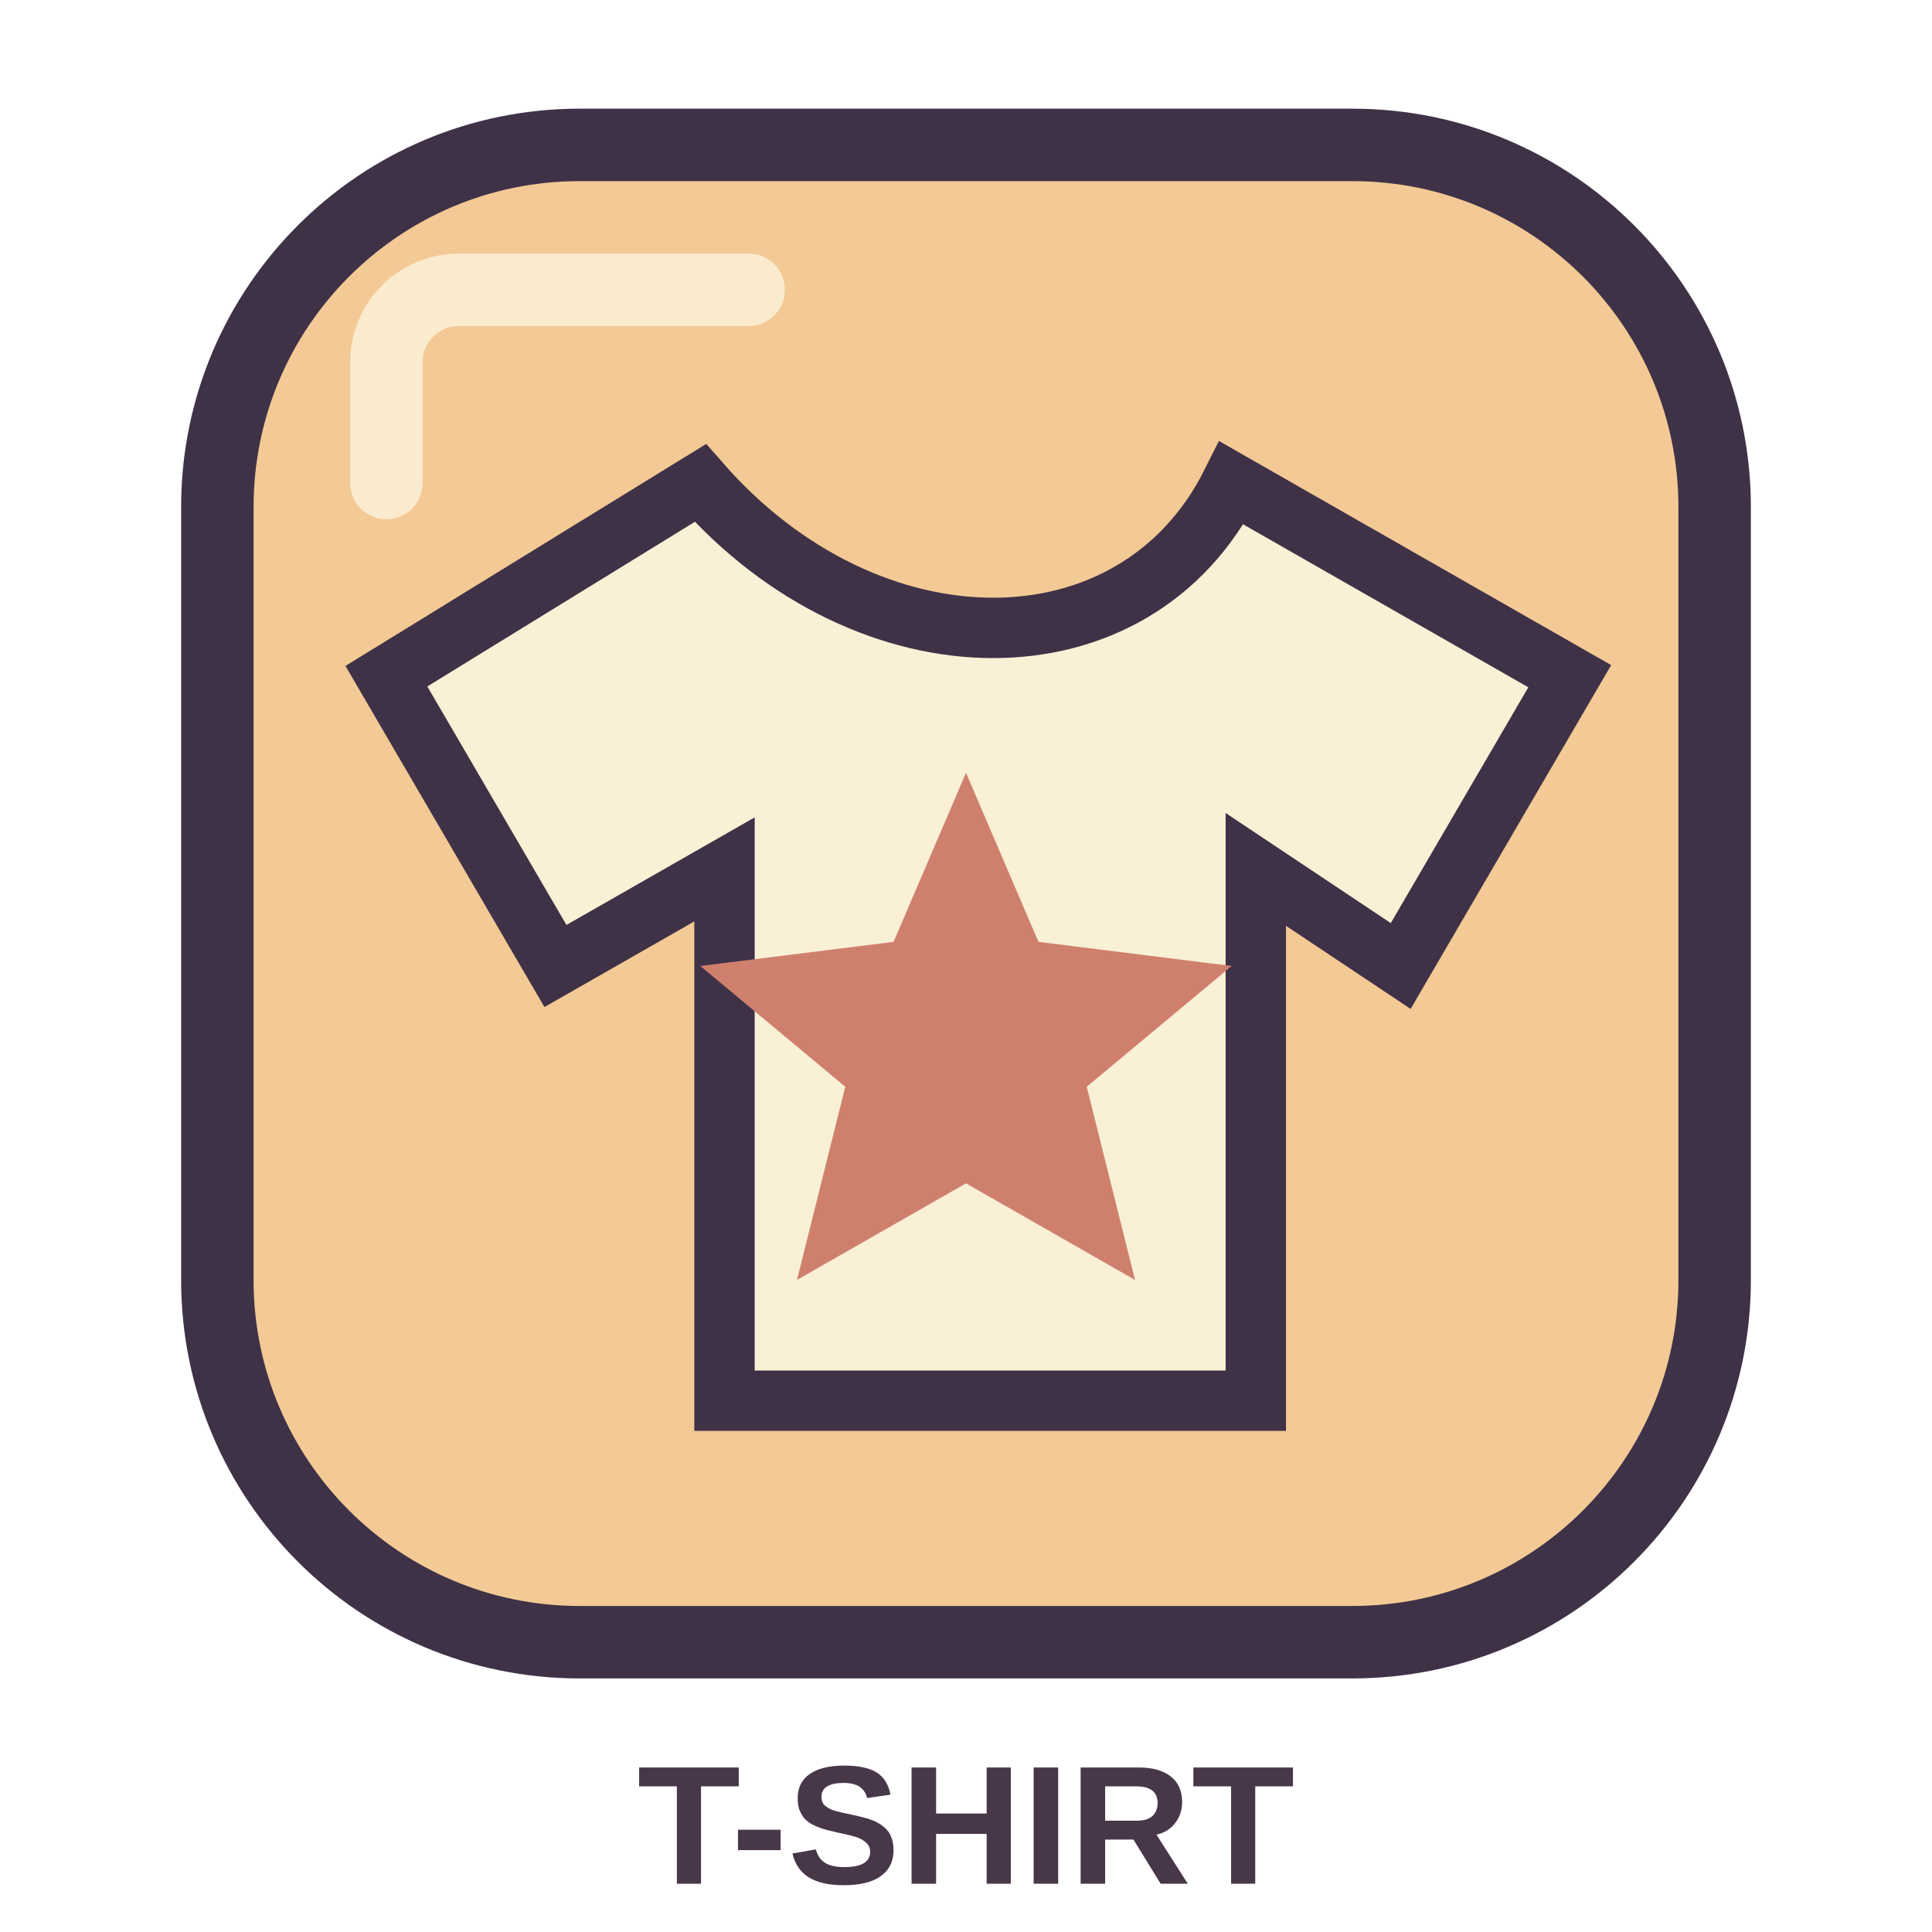
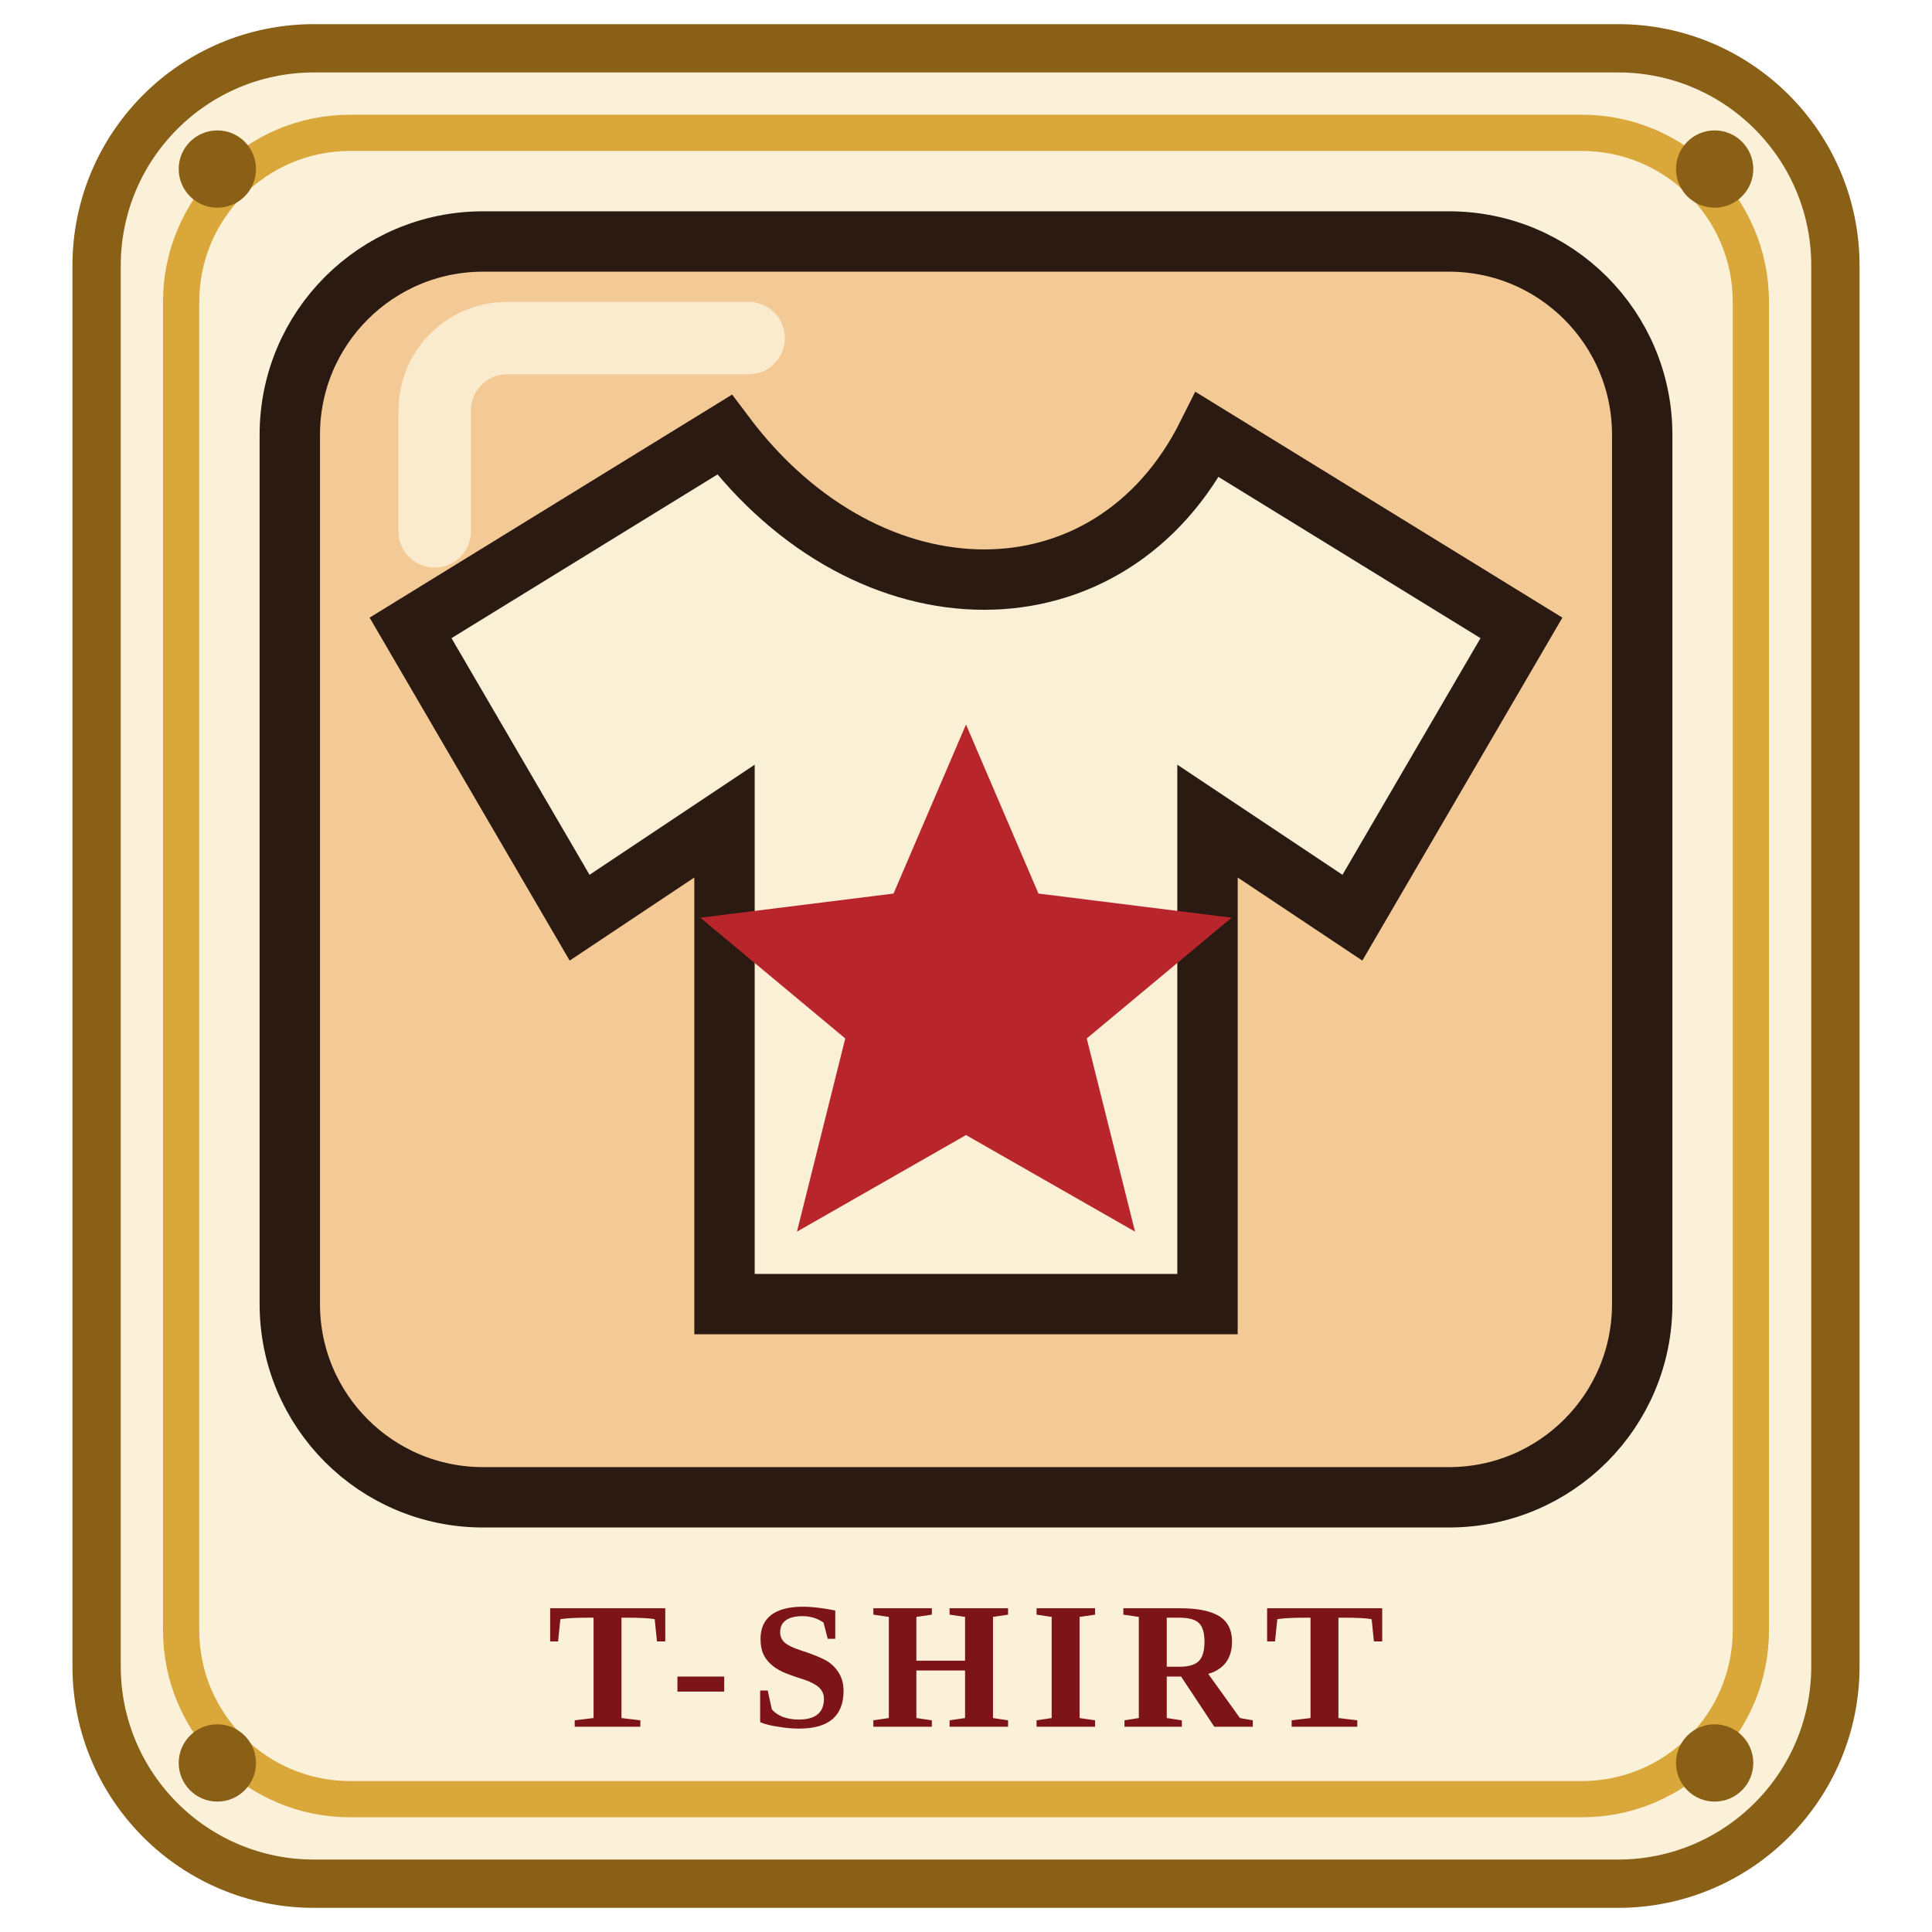
<svg xmlns="http://www.w3.org/2000/svg" viewBox="0 0 80 80">
-   <rect x="9" y="6" width="62" height="62" rx="15" fill="#f3c995" stroke="#3f3247" stroke-width="3" />
-   <path d="M16 20V15a3 3 0 0 1 3-3h12" fill="none" stroke="#fff9e7" stroke-width="3" stroke-linecap="round" opacity=".7" />
-   <path d="m29 20-13 8 7 12 7-4v22h22V36l6 4 7-12-14-8c-4 8-15 8-22 0z" fill="#f9f0d6" stroke="#3f3247" stroke-width="2.5" />
-   <path d="m40 32 3 7 8 1-6 5 2 8-7-4-7 4 2-8-6-5 8-1z" fill="#cf806d" />
-   <text x="40" y="78" text-anchor="middle" font-family="Arial,sans-serif" font-size="7" font-weight="700" fill="#483749">T-SHIRT</text>
+   <rect x="4" y="2" width="72" height="76" rx="9" fill="#fbf1d8" stroke="#8a5f16" stroke-width="2" />
+   <rect x="7.5" y="5.5" width="65" height="69" rx="7" fill="none" stroke="#d9a73a" stroke-width="1.5" />
+   <rect x="12" y="10" width="56" height="52" rx="8" fill="#f3c995" stroke="#2a1a12" stroke-width="2.5" />
+   <path d="M18 22v-5a3 3 0 0 1 3-3h10" fill="none" stroke="#fff9e7" stroke-width="3" stroke-linecap="round" opacity=".7" />
+   <path d="m30 18-13 8 7 12 6-4v20h20V34l6 4 7-12-13-8c-4 8-14 8-20 0z" fill="#f9f0d6" stroke="#2a1a12" stroke-width="2.5" />
+   <path d="m40 30 3 7 8 1-6 5 2 8-7-4-7 4 2-8-6-5 8-1z" fill="#b8262b" />
+   <circle cx="9" cy="7" r="1.6" fill="#8a5f16" />
+   <circle cx="71" cy="7" r="1.6" fill="#8a5f16" />
+   <circle cx="9" cy="73" r="1.6" fill="#8a5f16" />
+   <circle cx="71" cy="73" r="1.6" fill="#8a5f16" />
+   <text x="40" y="71.5" text-anchor="middle" font-family="Georgia,'Times New Roman',serif" font-size="7.5" font-weight="700" letter-spacing=".8" fill="#7d1418">T-SHIRT</text>
</svg>
